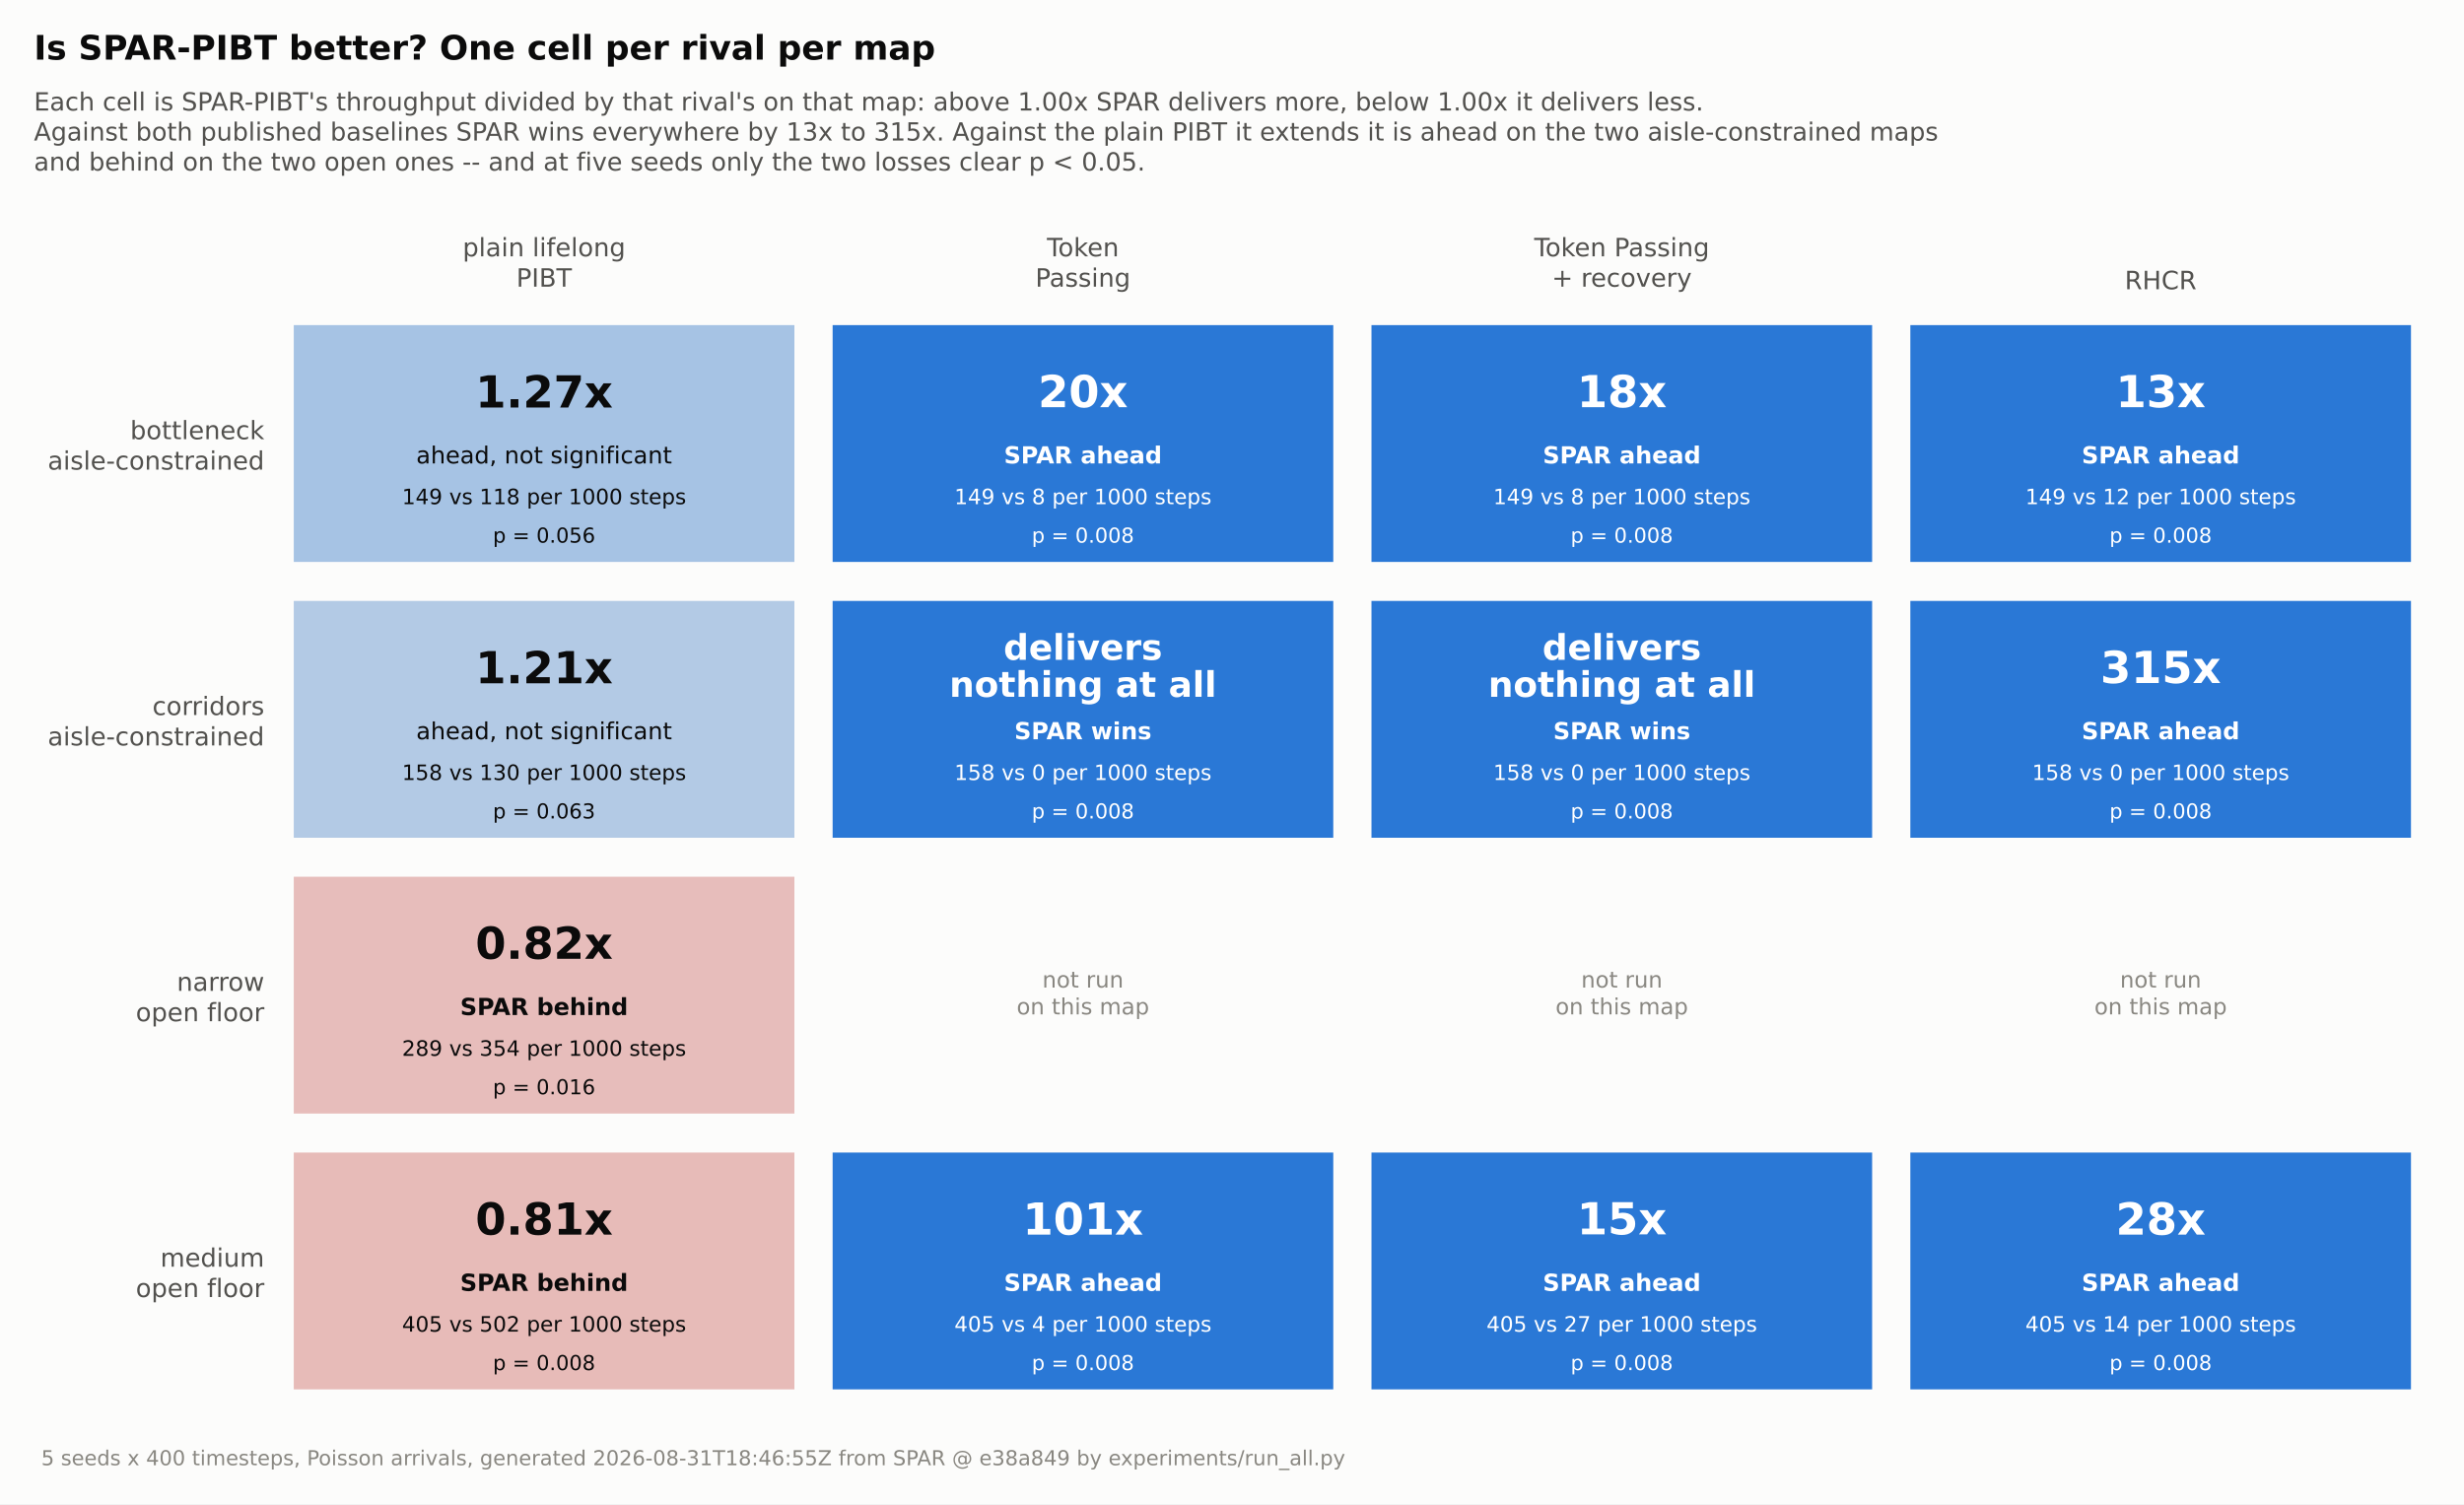
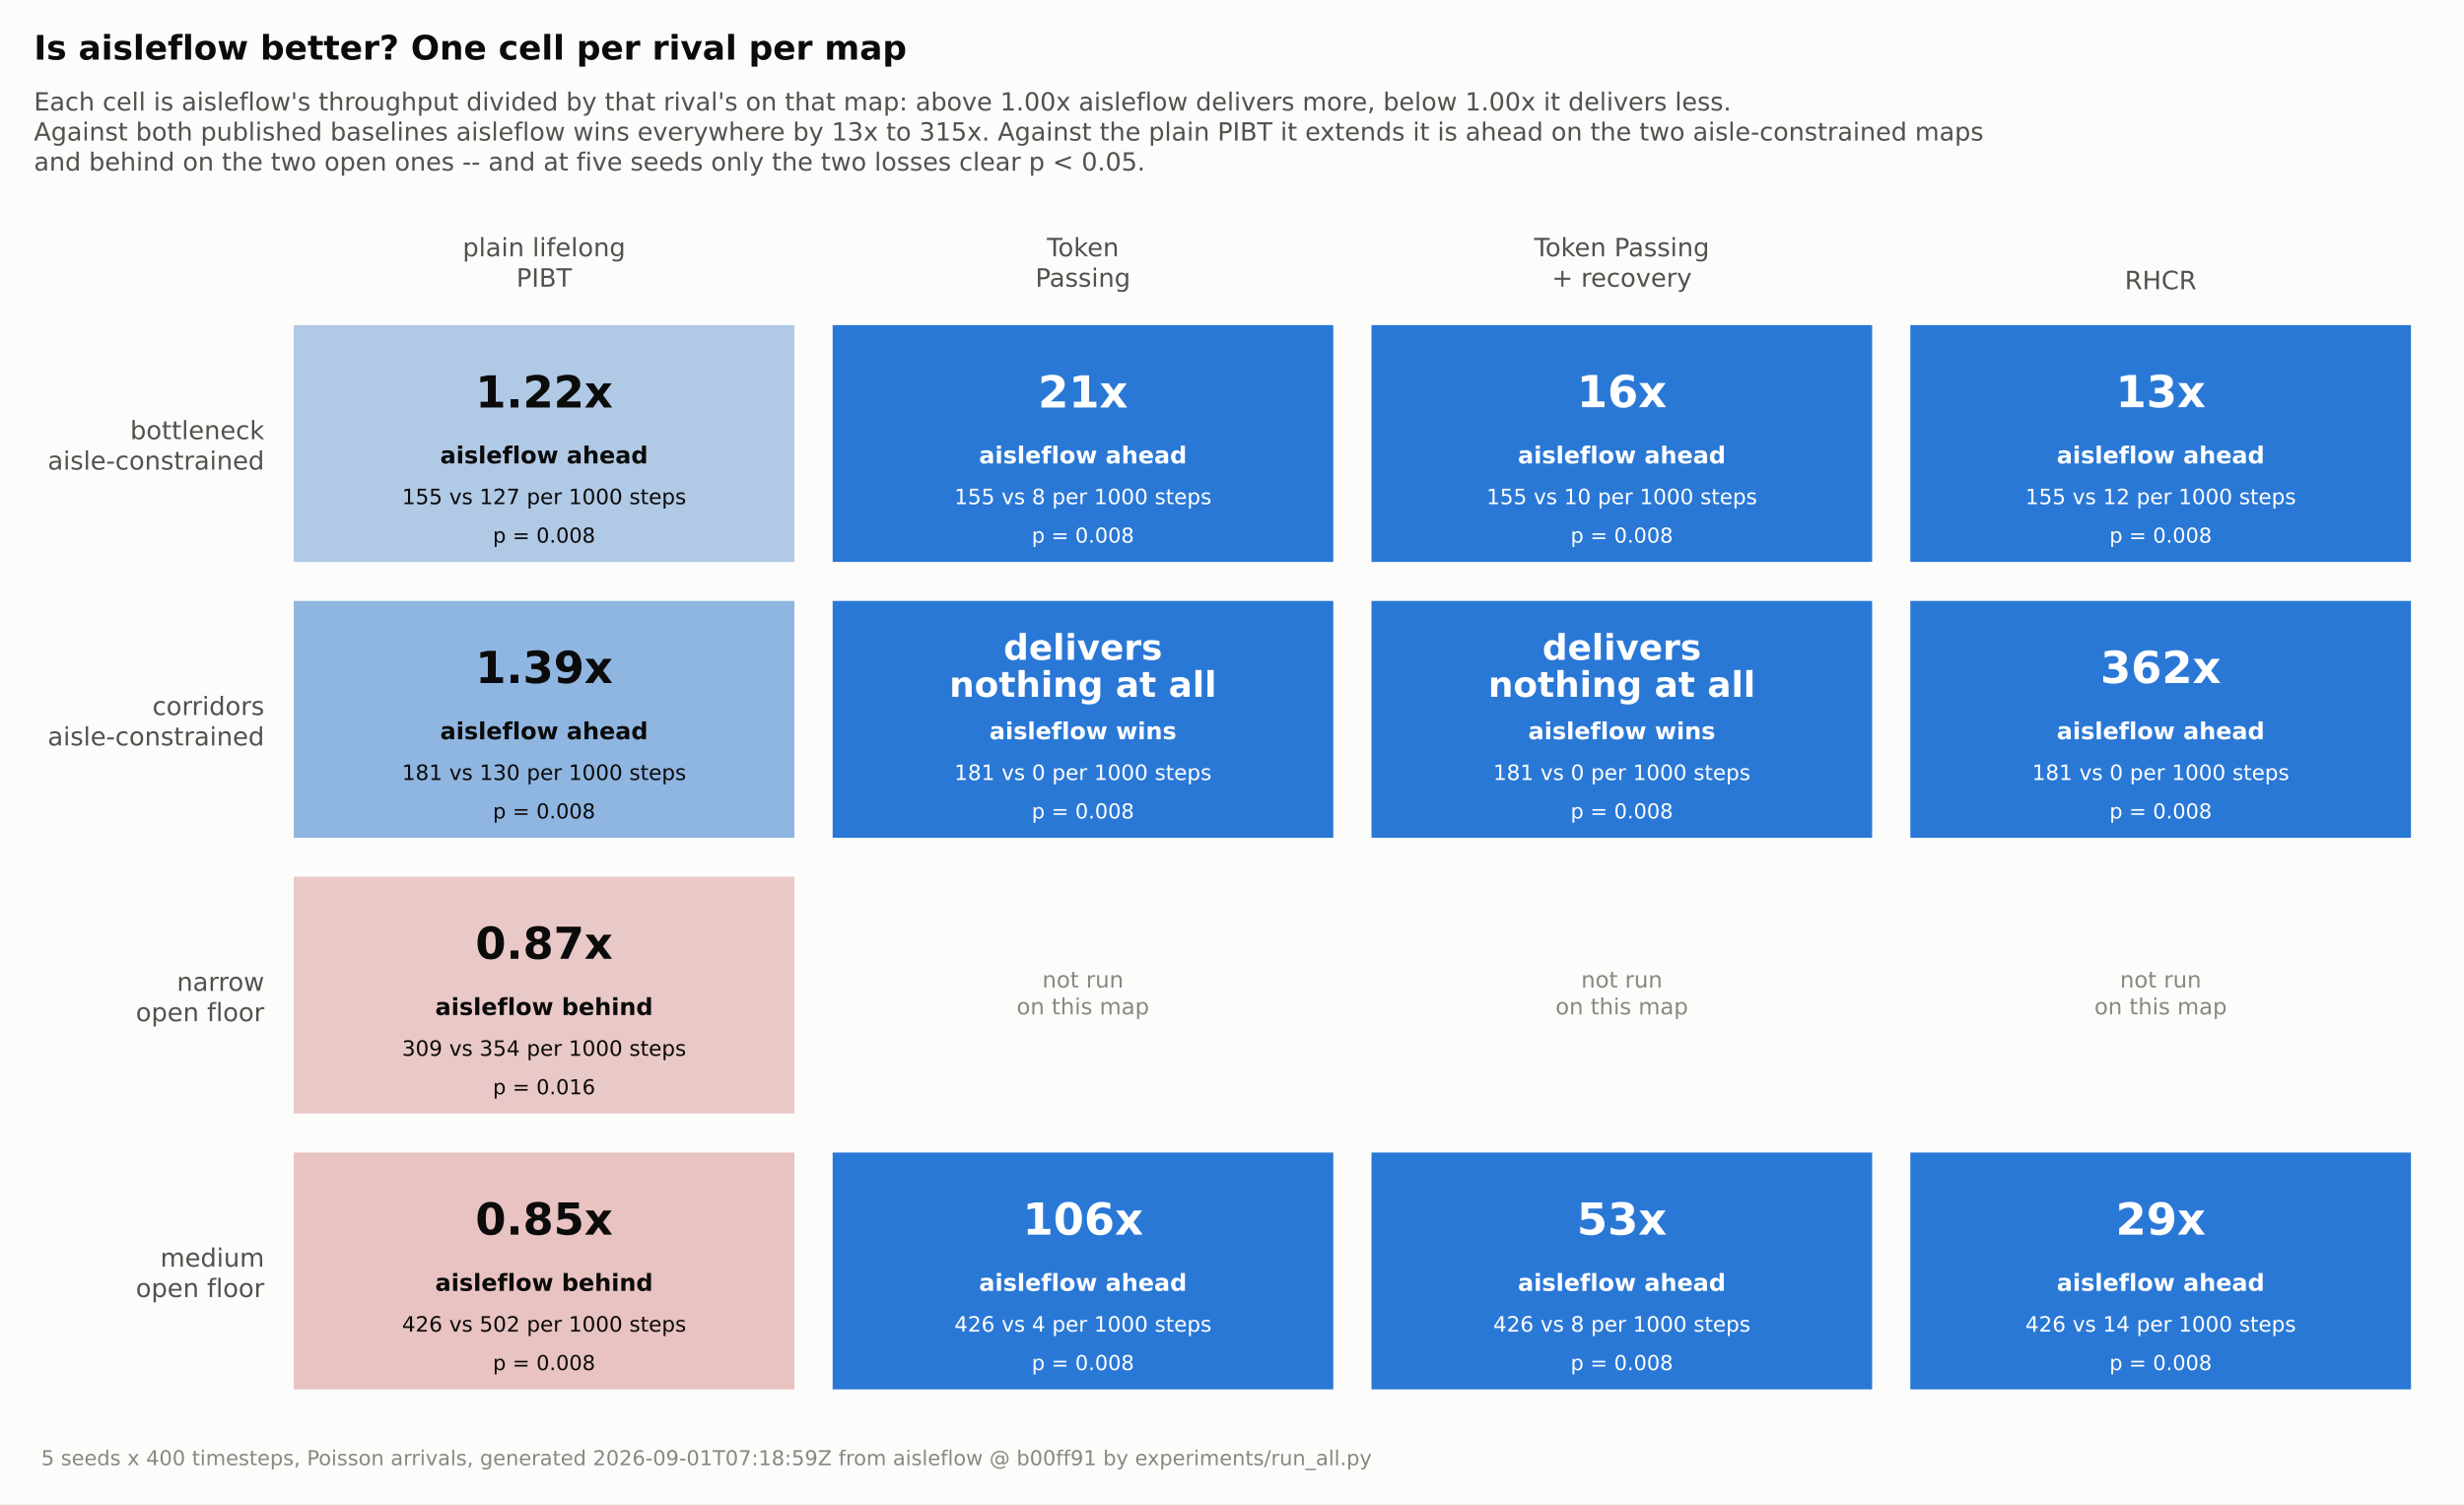
<svg xmlns="http://www.w3.org/2000/svg" width="837.18pt" height="511.047pt" viewBox="0 0 837.18 511.047" version="1.1">
  <defs>
    <style type="text/css">*{stroke-linejoin: round; stroke-linecap: butt}</style>
  </defs>
  <g id="figure_1">
    <g id="patch_1">
      <path d="M 0 511.047  L 837.18 511.047  L 837.18 0  L 0 0  z " style="fill: #fcfcfb" />
    </g>
    <g id="axes_1">
      <g id="patch_2">
        <path d="M 93.32 478.688  L 825.66 478.688  L 825.66 103.837  L 93.32 103.837  z " style="fill: #fcfcfb" />
      </g>
      <g id="matplotlib.axis_1">
        <g id="xtick_1">
          <g id="line2d_1" />
          <g id="text_1">
            <text style="font-size: 8.6px; font-family: 'DejaVu Sans', sans-serif; fill: #52514e" transform="translate(157.1873 87.08881)">plain lifelong</text>
            <text style="font-size: 8.6px; font-family: 'DejaVu Sans', sans-serif; fill: #52514e" transform="translate(175.4247 97.41049)">PIBT</text>
          </g>
        </g>
        <g id="xtick_2">
          <g id="line2d_2" />
          <g id="text_2">
            <text style="font-size: 8.6px; font-family: 'DejaVu Sans', sans-serif; fill: #52514e" transform="translate(355.7127 87.08814)">Token</text>
            <text style="font-size: 8.6px; font-family: 'DejaVu Sans', sans-serif; fill: #52514e" transform="translate(351.7829 97.41049)">Passing</text>
          </g>
        </g>
        <g id="xtick_3">
          <g id="line2d_3" />
          <g id="text_3">
            <text style="font-size: 8.6px; font-family: 'DejaVu Sans', sans-serif; fill: #52514e" transform="translate(521.2664 87.08881)">Token Passing</text>
            <text style="font-size: 8.6px; font-family: 'DejaVu Sans', sans-serif; fill: #52514e" transform="translate(527.2448 97.41049)">+ recovery</text>
          </g>
        </g>
        <g id="xtick_4">
          <g id="line2d_4" />
          <g id="text_4">
            <text style="font-size: 8.6px; font-family: 'DejaVu Sans', sans-serif; text-anchor: middle; fill: #52514e" x="734.117" y="98.271" transform="rotate(-0 734.1175 98.27133)">RHCR</text>
          </g>
        </g>
      </g>
      <g id="matplotlib.axis_2">
        <g id="ytick_1">
          <g id="line2d_5" />
          <g id="text_5">
            <text style="font-size: 8.6px; font-family: 'DejaVu Sans', sans-serif; fill: #52514e" transform="translate(44.22387 149.2302)">bottleneck</text>
            <text style="font-size: 8.6px; font-family: 'DejaVu Sans', sans-serif; fill: #52514e" transform="translate(16.20803 159.5526)">aisle-constrained</text>
          </g>
        </g>
        <g id="ytick_2">
          <g id="line2d_6" />
          <g id="text_6">
            <text style="font-size: 8.6px; font-family: 'DejaVu Sans', sans-serif; fill: #52514e" transform="translate(51.78247 242.9428)">corridors</text>
            <text style="font-size: 8.6px; font-family: 'DejaVu Sans', sans-serif; fill: #52514e" transform="translate(16.20803 253.2651)">aisle-constrained</text>
          </g>
        </g>
        <g id="ytick_3">
          <g id="line2d_7" />
          <g id="text_7">
            <text style="font-size: 8.6px; font-family: 'DejaVu Sans', sans-serif; fill: #52514e" transform="translate(60.07341 336.655)">narrow</text>
            <text style="font-size: 8.6px; font-family: 'DejaVu Sans', sans-serif; fill: #52514e" transform="translate(46.14678 346.9774)">open floor</text>
          </g>
        </g>
        <g id="ytick_4">
          <g id="line2d_8" />
          <g id="text_8">
            <text style="font-size: 8.6px; font-family: 'DejaVu Sans', sans-serif; fill: #52514e" transform="translate(54.47534 430.368)">medium</text>
            <text style="font-size: 8.6px; font-family: 'DejaVu Sans', sans-serif; fill: #52514e" transform="translate(46.14678 440.6903)">open floor</text>
          </g>
        </g>
      </g>
      <g id="patch_3">
-         <path d="M 98.813 109.46  L 270.912 109.46  L 270.912 191.927  L 98.813 191.927  z " clip-path="url(#pa7b4edfd45)" style="fill: #a6c3e4; stroke: #fcfcfb; stroke-width: 2; stroke-linejoin: miter" />
+         <path d="M 98.813 109.46  L 270.912 109.46  L 270.912 191.927  L 98.813 191.927  z " clip-path="url(#p1808abef10)" style="fill: #b0c9e5; stroke: #fcfcfb; stroke-width: 2; stroke-linejoin: miter" />
      </g>
      <g id="patch_4">
-         <path d="M 281.898 109.46  L 453.997 109.46  L 453.997 191.927  L 281.898 191.927  z " clip-path="url(#pa7b4edfd45)" style="fill: #2a78d6; stroke: #fcfcfb; stroke-width: 2; stroke-linejoin: miter" />
+         <path d="M 281.898 109.46  L 453.997 109.46  L 453.997 191.927  L 281.898 191.927  z " clip-path="url(#p1808abef10)" style="fill: #2a78d6; stroke: #fcfcfb; stroke-width: 2; stroke-linejoin: miter" />
      </g>
      <g id="patch_5">
-         <path d="M 464.983 109.46  L 637.082 109.46  L 637.082 191.927  L 464.983 191.927  z " clip-path="url(#pa7b4edfd45)" style="fill: #2a78d6; stroke: #fcfcfb; stroke-width: 2; stroke-linejoin: miter" />
+         <path d="M 464.983 109.46  L 637.082 109.46  L 637.082 191.927  L 464.983 191.927  z " clip-path="url(#p1808abef10)" style="fill: #2a78d6; stroke: #fcfcfb; stroke-width: 2; stroke-linejoin: miter" />
      </g>
      <g id="patch_6">
-         <path d="M 648.068 109.46  L 820.167 109.46  L 820.167 191.927  L 648.068 191.927  z " clip-path="url(#pa7b4edfd45)" style="fill: #2a78d6; stroke: #fcfcfb; stroke-width: 2; stroke-linejoin: miter" />
+         <path d="M 648.068 109.46  L 820.167 109.46  L 820.167 191.927  L 648.068 191.927  z " clip-path="url(#p1808abef10)" style="fill: #2a78d6; stroke: #fcfcfb; stroke-width: 2; stroke-linejoin: miter" />
      </g>
      <g id="patch_7">
-         <path d="M 98.813 203.173  L 270.912 203.173  L 270.912 285.64  L 98.813 285.64  z " clip-path="url(#pa7b4edfd45)" style="fill: #b3cae5; stroke: #fcfcfb; stroke-width: 2; stroke-linejoin: miter" />
+         <path d="M 98.813 203.173  L 270.912 203.173  L 270.912 285.64  L 98.813 285.64  z " clip-path="url(#p1808abef10)" style="fill: #8fb5e1; stroke: #fcfcfb; stroke-width: 2; stroke-linejoin: miter" />
      </g>
      <g id="patch_8">
-         <path d="M 281.898 203.173  L 453.997 203.173  L 453.997 285.64  L 281.898 285.64  z " clip-path="url(#pa7b4edfd45)" style="fill: #2a78d6; stroke: #fcfcfb; stroke-width: 2; stroke-linejoin: miter" />
+         <path d="M 281.898 203.173  L 453.997 203.173  L 453.997 285.64  L 281.898 285.64  z " clip-path="url(#p1808abef10)" style="fill: #2a78d6; stroke: #fcfcfb; stroke-width: 2; stroke-linejoin: miter" />
      </g>
      <g id="patch_9">
-         <path d="M 464.983 203.173  L 637.082 203.173  L 637.082 285.64  L 464.983 285.64  z " clip-path="url(#pa7b4edfd45)" style="fill: #2a78d6; stroke: #fcfcfb; stroke-width: 2; stroke-linejoin: miter" />
+         <path d="M 464.983 203.173  L 637.082 203.173  L 637.082 285.64  L 464.983 285.64  z " clip-path="url(#p1808abef10)" style="fill: #2a78d6; stroke: #fcfcfb; stroke-width: 2; stroke-linejoin: miter" />
      </g>
      <g id="patch_10">
-         <path d="M 648.068 203.173  L 820.167 203.173  L 820.167 285.64  L 648.068 285.64  z " clip-path="url(#pa7b4edfd45)" style="fill: #2a78d6; stroke: #fcfcfb; stroke-width: 2; stroke-linejoin: miter" />
+         <path d="M 648.068 203.173  L 820.167 203.173  L 820.167 285.64  L 648.068 285.64  z " clip-path="url(#p1808abef10)" style="fill: #2a78d6; stroke: #fcfcfb; stroke-width: 2; stroke-linejoin: miter" />
      </g>
      <g id="patch_11">
-         <path d="M 98.813 296.885  L 270.912 296.885  L 270.912 379.352  L 98.813 379.352  z " clip-path="url(#pa7b4edfd45)" style="fill: #e7bdbb; stroke: #fcfcfb; stroke-width: 2; stroke-linejoin: miter" />
+         <path d="M 98.813 296.885  L 270.912 296.885  L 270.912 379.352  L 98.813 379.352  z " clip-path="url(#p1808abef10)" style="fill: #e9c9c7; stroke: #fcfcfb; stroke-width: 2; stroke-linejoin: miter" />
      </g>
      <g id="patch_12">
-         <path d="M 98.813 390.598  L 270.912 390.598  L 270.912 473.065  L 98.813 473.065  z " clip-path="url(#pa7b4edfd45)" style="fill: #e7bbb8; stroke: #fcfcfb; stroke-width: 2; stroke-linejoin: miter" />
+         <path d="M 98.813 390.598  L 270.912 390.598  L 270.912 473.065  L 98.813 473.065  z " clip-path="url(#p1808abef10)" style="fill: #e8c3c1; stroke: #fcfcfb; stroke-width: 2; stroke-linejoin: miter" />
      </g>
      <g id="patch_13">
-         <path d="M 281.898 390.598  L 453.997 390.598  L 453.997 473.065  L 281.898 473.065  z " clip-path="url(#pa7b4edfd45)" style="fill: #2a78d6; stroke: #fcfcfb; stroke-width: 2; stroke-linejoin: miter" />
+         <path d="M 281.898 390.598  L 453.997 390.598  L 453.997 473.065  L 281.898 473.065  z " clip-path="url(#p1808abef10)" style="fill: #2a78d6; stroke: #fcfcfb; stroke-width: 2; stroke-linejoin: miter" />
      </g>
      <g id="patch_14">
-         <path d="M 464.983 390.598  L 637.082 390.598  L 637.082 473.065  L 464.983 473.065  z " clip-path="url(#pa7b4edfd45)" style="fill: #2a78d6; stroke: #fcfcfb; stroke-width: 2; stroke-linejoin: miter" />
+         <path d="M 464.983 390.598  L 637.082 390.598  L 637.082 473.065  L 464.983 473.065  z " clip-path="url(#p1808abef10)" style="fill: #2a78d6; stroke: #fcfcfb; stroke-width: 2; stroke-linejoin: miter" />
      </g>
      <g id="patch_15">
-         <path d="M 648.068 390.598  L 820.167 390.598  L 820.167 473.065  L 648.068 473.065  z " clip-path="url(#pa7b4edfd45)" style="fill: #2a78d6; stroke: #fcfcfb; stroke-width: 2; stroke-linejoin: miter" />
+         <path d="M 648.068 390.598  L 820.167 390.598  L 820.167 473.065  L 648.068 473.065  z " clip-path="url(#p1808abef10)" style="fill: #2a78d6; stroke: #fcfcfb; stroke-width: 2; stroke-linejoin: miter" />
      </g>
      <g id="text_9">
-         <text style="font-weight: 700; font-size: 15px; font-family: 'DejaVu Sans', sans-serif; text-anchor: middle; fill: #0b0b0b" x="184.863" y="138.455" transform="rotate(-0 184.8625 138.4547)">1.27x</text>
+         <text style="font-weight: 700; font-size: 15px; font-family: 'DejaVu Sans', sans-serif; text-anchor: middle; fill: #0b0b0b" x="184.863" y="138.455" transform="rotate(-0 184.8625 138.4547)">1.22x</text>
      </g>
      <g id="text_10">
-         <text style="font-size: 8px; font-family: 'DejaVu Sans', sans-serif; text-anchor: middle; fill: #0b0b0b" x="184.863" y="157.458" transform="rotate(-0 184.8625 157.4577)">ahead, not significant</text>
+         <text style="font-weight: 700; font-size: 8px; font-family: 'DejaVu Sans', sans-serif; text-anchor: middle; fill: #0b0b0b" x="184.863" y="157.458" transform="rotate(-0 184.8625 157.4577)">aisleflow ahead</text>
      </g>
      <g id="text_11">
-         <text style="font-size: 7.2px; font-family: 'DejaVu Sans', sans-serif; text-anchor: middle; fill: #0b0b0b" x="184.863" y="171.306" transform="rotate(-0 184.8625 171.3065)">149 vs 118 per 1000 steps</text>
+         <text style="font-size: 7.2px; font-family: 'DejaVu Sans', sans-serif; text-anchor: middle; fill: #0b0b0b" x="184.863" y="171.306" transform="rotate(-0 184.8625 171.3065)">155 vs 127 per 1000 steps</text>
      </g>
      <g id="text_12">
-         <text style="font-size: 7px; font-family: 'DejaVu Sans', sans-serif; text-anchor: middle; fill: #0b0b0b" x="184.863" y="184.374" transform="rotate(-0 184.8625 184.3743)">p = 0.056</text>
+         <text style="font-size: 7px; font-family: 'DejaVu Sans', sans-serif; text-anchor: middle; fill: #0b0b0b" x="184.863" y="184.374" transform="rotate(-0 184.8625 184.3743)">p = 0.008</text>
      </g>
      <g id="text_13">
-         <text style="font-weight: 700; font-size: 15px; font-family: 'DejaVu Sans', sans-serif; text-anchor: middle; fill: #ffffff" x="367.947" y="138.348" transform="rotate(-0 367.9475 138.348)">20x</text>
+         <text style="font-weight: 700; font-size: 15px; font-family: 'DejaVu Sans', sans-serif; text-anchor: middle; fill: #ffffff" x="367.947" y="138.455" transform="rotate(-0 367.9475 138.4547)">21x</text>
      </g>
      <g id="text_14">
-         <text style="font-weight: 700; font-size: 8px; font-family: 'DejaVu Sans', sans-serif; text-anchor: middle; fill: #ffffff" x="367.947" y="157.458" transform="rotate(-0 367.9475 157.4577)">SPAR ahead</text>
+         <text style="font-weight: 700; font-size: 8px; font-family: 'DejaVu Sans', sans-serif; text-anchor: middle; fill: #ffffff" x="367.947" y="157.458" transform="rotate(-0 367.9475 157.4577)">aisleflow ahead</text>
      </g>
      <g id="text_15">
-         <text style="font-size: 7.2px; font-family: 'DejaVu Sans', sans-serif; text-anchor: middle; fill: #ffffff" x="367.947" y="171.306" transform="rotate(-0 367.9475 171.3065)">149 vs 8 per 1000 steps</text>
+         <text style="font-size: 7.2px; font-family: 'DejaVu Sans', sans-serif; text-anchor: middle; fill: #ffffff" x="367.947" y="171.306" transform="rotate(-0 367.9475 171.3065)">155 vs 8 per 1000 steps</text>
      </g>
      <g id="text_16">
        <text style="font-size: 7px; font-family: 'DejaVu Sans', sans-serif; text-anchor: middle; fill: #ffffff" x="367.947" y="184.374" transform="rotate(-0 367.9475 184.3743)">p = 0.008</text>
      </g>
      <g id="text_17">
-         <text style="font-weight: 700; font-size: 15px; font-family: 'DejaVu Sans', sans-serif; text-anchor: middle; fill: #ffffff" x="551.033" y="138.348" transform="rotate(-0 551.0325 138.348)">18x</text>
+         <text style="font-weight: 700; font-size: 15px; font-family: 'DejaVu Sans', sans-serif; text-anchor: middle; fill: #ffffff" x="551.033" y="138.341" transform="rotate(-0 551.0325 138.341)">16x</text>
      </g>
      <g id="text_18">
-         <text style="font-weight: 700; font-size: 8px; font-family: 'DejaVu Sans', sans-serif; text-anchor: middle; fill: #ffffff" x="551.033" y="157.458" transform="rotate(-0 551.0325 157.4577)">SPAR ahead</text>
+         <text style="font-weight: 700; font-size: 8px; font-family: 'DejaVu Sans', sans-serif; text-anchor: middle; fill: #ffffff" x="551.033" y="157.458" transform="rotate(-0 551.0325 157.4577)">aisleflow ahead</text>
      </g>
      <g id="text_19">
-         <text style="font-size: 7.2px; font-family: 'DejaVu Sans', sans-serif; text-anchor: middle; fill: #ffffff" x="551.033" y="171.306" transform="rotate(-0 551.0325 171.3065)">149 vs 8 per 1000 steps</text>
+         <text style="font-size: 7.2px; font-family: 'DejaVu Sans', sans-serif; text-anchor: middle; fill: #ffffff" x="551.033" y="171.306" transform="rotate(-0 551.0325 171.3065)">155 vs 10 per 1000 steps</text>
      </g>
      <g id="text_20">
        <text style="font-size: 7px; font-family: 'DejaVu Sans', sans-serif; text-anchor: middle; fill: #ffffff" x="551.033" y="184.374" transform="rotate(-0 551.0325 184.3743)">p = 0.008</text>
      </g>
      <g id="text_21">
        <text style="font-weight: 700; font-size: 15px; font-family: 'DejaVu Sans', sans-serif; text-anchor: middle; fill: #ffffff" x="734.117" y="138.348" transform="rotate(-0 734.1175 138.348)">13x</text>
      </g>
      <g id="text_22">
-         <text style="font-weight: 700; font-size: 8px; font-family: 'DejaVu Sans', sans-serif; text-anchor: middle; fill: #ffffff" x="734.117" y="157.458" transform="rotate(-0 734.1175 157.4577)">SPAR ahead</text>
+         <text style="font-weight: 700; font-size: 8px; font-family: 'DejaVu Sans', sans-serif; text-anchor: middle; fill: #ffffff" x="734.117" y="157.458" transform="rotate(-0 734.1175 157.4577)">aisleflow ahead</text>
      </g>
      <g id="text_23">
-         <text style="font-size: 7.2px; font-family: 'DejaVu Sans', sans-serif; text-anchor: middle; fill: #ffffff" x="734.117" y="171.306" transform="rotate(-0 734.1175 171.3065)">149 vs 12 per 1000 steps</text>
+         <text style="font-size: 7.2px; font-family: 'DejaVu Sans', sans-serif; text-anchor: middle; fill: #ffffff" x="734.117" y="171.306" transform="rotate(-0 734.1175 171.3065)">155 vs 12 per 1000 steps</text>
      </g>
      <g id="text_24">
        <text style="font-size: 7px; font-family: 'DejaVu Sans', sans-serif; text-anchor: middle; fill: #ffffff" x="734.117" y="184.374" transform="rotate(-0 734.1175 184.3743)">p = 0.008</text>
      </g>
      <g id="text_25">
-         <text style="font-weight: 700; font-size: 15px; font-family: 'DejaVu Sans', sans-serif; text-anchor: middle; fill: #0b0b0b" x="184.863" y="232.167" transform="rotate(-0 184.8625 232.1672)">1.21x</text>
+         <text style="font-weight: 700; font-size: 15px; font-family: 'DejaVu Sans', sans-serif; text-anchor: middle; fill: #0b0b0b" x="184.863" y="232.061" transform="rotate(-0 184.8625 232.0606)">1.39x</text>
      </g>
      <g id="text_26">
-         <text style="font-size: 8px; font-family: 'DejaVu Sans', sans-serif; text-anchor: middle; fill: #0b0b0b" x="184.863" y="251.17" transform="rotate(-0 184.8625 251.1703)">ahead, not significant</text>
+         <text style="font-weight: 700; font-size: 8px; font-family: 'DejaVu Sans', sans-serif; text-anchor: middle; fill: #0b0b0b" x="184.863" y="251.17" transform="rotate(-0 184.8625 251.1703)">aisleflow ahead</text>
      </g>
      <g id="text_27">
-         <text style="font-size: 7.2px; font-family: 'DejaVu Sans', sans-serif; text-anchor: middle; fill: #0b0b0b" x="184.863" y="265.019" transform="rotate(-0 184.8625 265.019)">158 vs 130 per 1000 steps</text>
+         <text style="font-size: 7.2px; font-family: 'DejaVu Sans', sans-serif; text-anchor: middle; fill: #0b0b0b" x="184.863" y="265.019" transform="rotate(-0 184.8625 265.019)">181 vs 130 per 1000 steps</text>
      </g>
      <g id="text_28">
-         <text style="font-size: 7px; font-family: 'DejaVu Sans', sans-serif; text-anchor: middle; fill: #0b0b0b" x="184.863" y="278.087" transform="rotate(-0 184.8625 278.0869)">p = 0.063</text>
+         <text style="font-size: 7px; font-family: 'DejaVu Sans', sans-serif; text-anchor: middle; fill: #0b0b0b" x="184.863" y="278.087" transform="rotate(-0 184.8625 278.0869)">p = 0.008</text>
      </g>
      <g id="text_29">
        <text style="font-weight: 700; font-size: 12px; font-family: 'DejaVu Sans', sans-serif; fill: #ffffff" transform="translate(340.9588 224.1746)">delivers</text>
        <text style="font-weight: 700; font-size: 12px; font-family: 'DejaVu Sans', sans-serif; fill: #ffffff" transform="translate(322.535 236.7652)">nothing at all</text>
      </g>
      <g id="text_30">
-         <text style="font-weight: 700; font-size: 8px; font-family: 'DejaVu Sans', sans-serif; text-anchor: middle; fill: #ffffff" x="367.947" y="251.17" transform="rotate(-0 367.9475 251.1703)">SPAR wins</text>
+         <text style="font-weight: 700; font-size: 8px; font-family: 'DejaVu Sans', sans-serif; text-anchor: middle; fill: #ffffff" x="367.947" y="251.17" transform="rotate(-0 367.9475 251.1703)">aisleflow wins</text>
      </g>
      <g id="text_31">
-         <text style="font-size: 7.2px; font-family: 'DejaVu Sans', sans-serif; text-anchor: middle; fill: #ffffff" x="367.947" y="265.019" transform="rotate(-0 367.9475 265.019)">158 vs 0 per 1000 steps</text>
+         <text style="font-size: 7.2px; font-family: 'DejaVu Sans', sans-serif; text-anchor: middle; fill: #ffffff" x="367.947" y="265.019" transform="rotate(-0 367.9475 265.019)">181 vs 0 per 1000 steps</text>
      </g>
      <g id="text_32">
        <text style="font-size: 7px; font-family: 'DejaVu Sans', sans-serif; text-anchor: middle; fill: #ffffff" x="367.947" y="278.087" transform="rotate(-0 367.9475 278.0869)">p = 0.008</text>
      </g>
      <g id="text_33">
        <text style="font-weight: 700; font-size: 12px; font-family: 'DejaVu Sans', sans-serif; fill: #ffffff" transform="translate(524.0438 224.1746)">delivers</text>
        <text style="font-weight: 700; font-size: 12px; font-family: 'DejaVu Sans', sans-serif; fill: #ffffff" transform="translate(505.62 236.7652)">nothing at all</text>
      </g>
      <g id="text_34">
-         <text style="font-weight: 700; font-size: 8px; font-family: 'DejaVu Sans', sans-serif; text-anchor: middle; fill: #ffffff" x="551.033" y="251.17" transform="rotate(-0 551.0325 251.1703)">SPAR wins</text>
+         <text style="font-weight: 700; font-size: 8px; font-family: 'DejaVu Sans', sans-serif; text-anchor: middle; fill: #ffffff" x="551.033" y="251.17" transform="rotate(-0 551.0325 251.1703)">aisleflow wins</text>
      </g>
      <g id="text_35">
-         <text style="font-size: 7.2px; font-family: 'DejaVu Sans', sans-serif; text-anchor: middle; fill: #ffffff" x="551.033" y="265.019" transform="rotate(-0 551.0325 265.019)">158 vs 0 per 1000 steps</text>
+         <text style="font-size: 7.2px; font-family: 'DejaVu Sans', sans-serif; text-anchor: middle; fill: #ffffff" x="551.033" y="265.019" transform="rotate(-0 551.0325 265.019)">181 vs 0 per 1000 steps</text>
      </g>
      <g id="text_36">
        <text style="font-size: 7px; font-family: 'DejaVu Sans', sans-serif; text-anchor: middle; fill: #ffffff" x="551.033" y="278.087" transform="rotate(-0 551.0325 278.0869)">p = 0.008</text>
      </g>
      <g id="text_37">
-         <text style="font-weight: 700; font-size: 15px; font-family: 'DejaVu Sans', sans-serif; text-anchor: middle; fill: #ffffff" x="734.117" y="232.061" transform="rotate(-0 734.1175 232.0606)">315x</text>
+         <text style="font-weight: 700; font-size: 15px; font-family: 'DejaVu Sans', sans-serif; text-anchor: middle; fill: #ffffff" x="734.117" y="232.061" transform="rotate(-0 734.1175 232.0606)">362x</text>
      </g>
      <g id="text_38">
-         <text style="font-weight: 700; font-size: 8px; font-family: 'DejaVu Sans', sans-serif; text-anchor: middle; fill: #ffffff" x="734.117" y="251.17" transform="rotate(-0 734.1175 251.1703)">SPAR ahead</text>
+         <text style="font-weight: 700; font-size: 8px; font-family: 'DejaVu Sans', sans-serif; text-anchor: middle; fill: #ffffff" x="734.117" y="251.17" transform="rotate(-0 734.1175 251.1703)">aisleflow ahead</text>
      </g>
      <g id="text_39">
-         <text style="font-size: 7.2px; font-family: 'DejaVu Sans', sans-serif; text-anchor: middle; fill: #ffffff" x="734.117" y="265.019" transform="rotate(-0 734.1175 265.019)">158 vs 0 per 1000 steps</text>
+         <text style="font-size: 7.2px; font-family: 'DejaVu Sans', sans-serif; text-anchor: middle; fill: #ffffff" x="734.117" y="265.019" transform="rotate(-0 734.1175 265.019)">181 vs 0 per 1000 steps</text>
      </g>
      <g id="text_40">
        <text style="font-size: 7px; font-family: 'DejaVu Sans', sans-serif; text-anchor: middle; fill: #ffffff" x="734.117" y="278.087" transform="rotate(-0 734.1175 278.0869)">p = 0.008</text>
      </g>
      <g id="text_41">
-         <text style="font-weight: 700; font-size: 15px; font-family: 'DejaVu Sans', sans-serif; text-anchor: middle; fill: #0b0b0b" x="184.863" y="325.773" transform="rotate(-0 184.8625 325.7732)">0.82x</text>
+         <text style="font-weight: 700; font-size: 15px; font-family: 'DejaVu Sans', sans-serif; text-anchor: middle; fill: #0b0b0b" x="184.863" y="325.773" transform="rotate(-0 184.8625 325.7732)">0.87x</text>
      </g>
      <g id="text_42">
-         <text style="font-weight: 700; font-size: 8px; font-family: 'DejaVu Sans', sans-serif; text-anchor: middle; fill: #0b0b0b" x="184.863" y="344.883" transform="rotate(-0 184.8625 344.8829)">SPAR behind</text>
+         <text style="font-weight: 700; font-size: 8px; font-family: 'DejaVu Sans', sans-serif; text-anchor: middle; fill: #0b0b0b" x="184.863" y="344.883" transform="rotate(-0 184.8625 344.8829)">aisleflow behind</text>
      </g>
      <g id="text_43">
-         <text style="font-size: 7.2px; font-family: 'DejaVu Sans', sans-serif; text-anchor: middle; fill: #0b0b0b" x="184.863" y="358.732" transform="rotate(-0 184.8625 358.7316)">289 vs 354 per 1000 steps</text>
+         <text style="font-size: 7.2px; font-family: 'DejaVu Sans', sans-serif; text-anchor: middle; fill: #0b0b0b" x="184.863" y="358.732" transform="rotate(-0 184.8625 358.7316)">309 vs 354 per 1000 steps</text>
      </g>
      <g id="text_44">
        <text style="font-size: 7px; font-family: 'DejaVu Sans', sans-serif; text-anchor: middle; fill: #0b0b0b" x="184.863" y="371.799" transform="rotate(-0 184.8625 371.7994)">p = 0.016</text>
      </g>
      <g id="text_45">
        <text style="font-size: 7.6px; font-family: 'DejaVu Sans', sans-serif; fill: #898781" transform="translate(354.1381 335.532)">not run</text>
        <text style="font-size: 7.6px; font-family: 'DejaVu Sans', sans-serif; fill: #898781" transform="translate(345.423 344.6541)">on this map</text>
      </g>
      <g id="text_46">
        <text style="font-size: 7.6px; font-family: 'DejaVu Sans', sans-serif; fill: #898781" transform="translate(537.2231 335.532)">not run</text>
        <text style="font-size: 7.6px; font-family: 'DejaVu Sans', sans-serif; fill: #898781" transform="translate(528.508 344.6541)">on this map</text>
      </g>
      <g id="text_47">
        <text style="font-size: 7.6px; font-family: 'DejaVu Sans', sans-serif; fill: #898781" transform="translate(720.3081 335.532)">not run</text>
        <text style="font-size: 7.6px; font-family: 'DejaVu Sans', sans-serif; fill: #898781" transform="translate(711.593 344.6541)">on this map</text>
      </g>
      <g id="text_48">
-         <text style="font-weight: 700; font-size: 15px; font-family: 'DejaVu Sans', sans-serif; text-anchor: middle; fill: #0b0b0b" x="184.863" y="419.486" transform="rotate(-0 184.8625 419.4858)">0.81x</text>
+         <text style="font-weight: 700; font-size: 15px; font-family: 'DejaVu Sans', sans-serif; text-anchor: middle; fill: #0b0b0b" x="184.863" y="419.486" transform="rotate(-0 184.8625 419.4858)">0.85x</text>
      </g>
      <g id="text_49">
-         <text style="font-weight: 700; font-size: 8px; font-family: 'DejaVu Sans', sans-serif; text-anchor: middle; fill: #0b0b0b" x="184.863" y="438.595" transform="rotate(-0 184.8625 438.5955)">SPAR behind</text>
+         <text style="font-weight: 700; font-size: 8px; font-family: 'DejaVu Sans', sans-serif; text-anchor: middle; fill: #0b0b0b" x="184.863" y="438.595" transform="rotate(-0 184.8625 438.5955)">aisleflow behind</text>
      </g>
      <g id="text_50">
-         <text style="font-size: 7.2px; font-family: 'DejaVu Sans', sans-serif; text-anchor: middle; fill: #0b0b0b" x="184.863" y="452.444" transform="rotate(-0 184.8625 452.4442)">405 vs 502 per 1000 steps</text>
+         <text style="font-size: 7.2px; font-family: 'DejaVu Sans', sans-serif; text-anchor: middle; fill: #0b0b0b" x="184.863" y="452.444" transform="rotate(-0 184.8625 452.4442)">426 vs 502 per 1000 steps</text>
      </g>
      <g id="text_51">
        <text style="font-size: 7px; font-family: 'DejaVu Sans', sans-serif; text-anchor: middle; fill: #0b0b0b" x="184.863" y="465.512" transform="rotate(-0 184.8625 465.512)">p = 0.008</text>
      </g>
      <g id="text_52">
-         <text style="font-weight: 700; font-size: 15px; font-family: 'DejaVu Sans', sans-serif; text-anchor: middle; fill: #ffffff" x="367.947" y="419.486" transform="rotate(-0 367.9475 419.4858)">101x</text>
+         <text style="font-weight: 700; font-size: 15px; font-family: 'DejaVu Sans', sans-serif; text-anchor: middle; fill: #ffffff" x="367.947" y="419.486" transform="rotate(-0 367.9475 419.4858)">106x</text>
      </g>
      <g id="text_53">
-         <text style="font-weight: 700; font-size: 8px; font-family: 'DejaVu Sans', sans-serif; text-anchor: middle; fill: #ffffff" x="367.947" y="438.595" transform="rotate(-0 367.9475 438.5955)">SPAR ahead</text>
+         <text style="font-weight: 700; font-size: 8px; font-family: 'DejaVu Sans', sans-serif; text-anchor: middle; fill: #ffffff" x="367.947" y="438.595" transform="rotate(-0 367.9475 438.5955)">aisleflow ahead</text>
      </g>
      <g id="text_54">
-         <text style="font-size: 7.2px; font-family: 'DejaVu Sans', sans-serif; text-anchor: middle; fill: #ffffff" x="367.947" y="452.444" transform="rotate(-0 367.9475 452.4442)">405 vs 4 per 1000 steps</text>
+         <text style="font-size: 7.2px; font-family: 'DejaVu Sans', sans-serif; text-anchor: middle; fill: #ffffff" x="367.947" y="452.444" transform="rotate(-0 367.9475 452.4442)">426 vs 4 per 1000 steps</text>
      </g>
      <g id="text_55">
        <text style="font-size: 7px; font-family: 'DejaVu Sans', sans-serif; text-anchor: middle; fill: #ffffff" x="367.947" y="465.512" transform="rotate(-0 367.9475 465.512)">p = 0.008</text>
      </g>
      <g id="text_56">
-         <text style="font-weight: 700; font-size: 15px; font-family: 'DejaVu Sans', sans-serif; text-anchor: middle; fill: #ffffff" x="551.033" y="419.387" transform="rotate(-0 551.0325 419.3873)">15x</text>
+         <text style="font-weight: 700; font-size: 15px; font-family: 'DejaVu Sans', sans-serif; text-anchor: middle; fill: #ffffff" x="551.033" y="419.486" transform="rotate(-0 551.0325 419.4858)">53x</text>
      </g>
      <g id="text_57">
-         <text style="font-weight: 700; font-size: 8px; font-family: 'DejaVu Sans', sans-serif; text-anchor: middle; fill: #ffffff" x="551.033" y="438.595" transform="rotate(-0 551.0325 438.5955)">SPAR ahead</text>
+         <text style="font-weight: 700; font-size: 8px; font-family: 'DejaVu Sans', sans-serif; text-anchor: middle; fill: #ffffff" x="551.033" y="438.595" transform="rotate(-0 551.0325 438.5955)">aisleflow ahead</text>
      </g>
      <g id="text_58">
-         <text style="font-size: 7.2px; font-family: 'DejaVu Sans', sans-serif; text-anchor: middle; fill: #ffffff" x="551.033" y="452.444" transform="rotate(-0 551.0325 452.4442)">405 vs 27 per 1000 steps</text>
+         <text style="font-size: 7.2px; font-family: 'DejaVu Sans', sans-serif; text-anchor: middle; fill: #ffffff" x="551.033" y="452.444" transform="rotate(-0 551.0325 452.4442)">426 vs 8 per 1000 steps</text>
      </g>
      <g id="text_59">
        <text style="font-size: 7px; font-family: 'DejaVu Sans', sans-serif; text-anchor: middle; fill: #ffffff" x="551.033" y="465.512" transform="rotate(-0 551.0325 465.512)">p = 0.008</text>
      </g>
      <g id="text_60">
-         <text style="font-weight: 700; font-size: 15px; font-family: 'DejaVu Sans', sans-serif; text-anchor: middle; fill: #ffffff" x="734.117" y="419.486" transform="rotate(-0 734.1175 419.4858)">28x</text>
+         <text style="font-weight: 700; font-size: 15px; font-family: 'DejaVu Sans', sans-serif; text-anchor: middle; fill: #ffffff" x="734.117" y="419.486" transform="rotate(-0 734.1175 419.4858)">29x</text>
      </g>
      <g id="text_61">
-         <text style="font-weight: 700; font-size: 8px; font-family: 'DejaVu Sans', sans-serif; text-anchor: middle; fill: #ffffff" x="734.117" y="438.595" transform="rotate(-0 734.1175 438.5955)">SPAR ahead</text>
+         <text style="font-weight: 700; font-size: 8px; font-family: 'DejaVu Sans', sans-serif; text-anchor: middle; fill: #ffffff" x="734.117" y="438.595" transform="rotate(-0 734.1175 438.5955)">aisleflow ahead</text>
      </g>
      <g id="text_62">
-         <text style="font-size: 7.2px; font-family: 'DejaVu Sans', sans-serif; text-anchor: middle; fill: #ffffff" x="734.117" y="452.444" transform="rotate(-0 734.1175 452.4442)">405 vs 14 per 1000 steps</text>
+         <text style="font-size: 7.2px; font-family: 'DejaVu Sans', sans-serif; text-anchor: middle; fill: #ffffff" x="734.117" y="452.444" transform="rotate(-0 734.1175 452.4442)">426 vs 14 per 1000 steps</text>
      </g>
      <g id="text_63">
        <text style="font-size: 7px; font-family: 'DejaVu Sans', sans-serif; text-anchor: middle; fill: #ffffff" x="734.117" y="465.512" transform="rotate(-0 734.1175 465.512)">p = 0.008</text>
      </g>
    </g>
    <g id="text_64">
-       <text style="font-weight: 700; font-size: 11.5px; font-family: 'DejaVu Sans', sans-serif; text-anchor: start; fill: #0b0b0b" x="11.52" y="20.258" transform="rotate(-0 11.52 20.2582)">Is SPAR-PIBT better? One cell per rival per map</text>
+       <text style="font-weight: 700; font-size: 11.5px; font-family: 'DejaVu Sans', sans-serif; text-anchor: start; fill: #0b0b0b" x="11.52" y="20.258" transform="rotate(-0 11.52 20.2582)">Is aisleflow better? One cell per rival per map</text>
    </g>
    <g id="text_65">
-       <text style="font-size: 8.5px; font-family: 'DejaVu Sans', sans-serif; fill: #52514e" transform="translate(11.52 37.5495)">Each cell is SPAR-PIBT's throughput divided by that rival's on that map: above 1.00x SPAR delivers more, below 1.00x it delivers less.</text>
-       <text style="font-size: 8.5px; font-family: 'DejaVu Sans', sans-serif; fill: #52514e" transform="translate(11.52 47.75183)">Against both published baselines SPAR wins everywhere by 13x to 315x. Against the plain PIBT it extends it is ahead on the two aisle-constrained maps</text>
+       <text style="font-size: 8.5px; font-family: 'DejaVu Sans', sans-serif; fill: #52514e" transform="translate(11.52 37.5495)">Each cell is aisleflow's throughput divided by that rival's on that map: above 1.00x aisleflow delivers more, below 1.00x it delivers less.</text>
+       <text style="font-size: 8.5px; font-family: 'DejaVu Sans', sans-serif; fill: #52514e" transform="translate(11.52 47.75183)">Against both published baselines aisleflow wins everywhere by 13x to 315x. Against the plain PIBT it extends it is ahead on the two aisle-constrained maps</text>
      <text style="font-size: 8.5px; font-family: 'DejaVu Sans', sans-serif; fill: #52514e" transform="translate(11.52 57.95415)">and behind on the two open ones -- and at five seeds only the two losses clear p &lt; 0.05.</text>
    </g>
    <g id="text_66">
-       <text style="font-size: 7px; font-family: 'DejaVu Sans', sans-serif; text-anchor: start; fill: #898781" x="14.004" y="497.846" transform="rotate(-0 14.004 497.8457)">5 seeds x 400 timesteps, Poisson arrivals, generated 2026-08-31T18:46:55Z from SPAR @ e38a849 by experiments/run_all.py</text>
+       <text style="font-size: 7px; font-family: 'DejaVu Sans', sans-serif; text-anchor: start; fill: #898781" x="14.004" y="497.846" transform="rotate(-0 14.004 497.8457)">5 seeds x 400 timesteps, Poisson arrivals, generated 2026-09-01T07:18:59Z from aisleflow @ b00ff91 by experiments/run_all.py</text>
    </g>
  </g>
  <defs>
-     <clipPath id="pa7b4edfd45">
+     <clipPath id="p1808abef10">
      <rect x="93.32" y="103.837" width="732.34" height="374.85" />
    </clipPath>
  </defs>
</svg>
